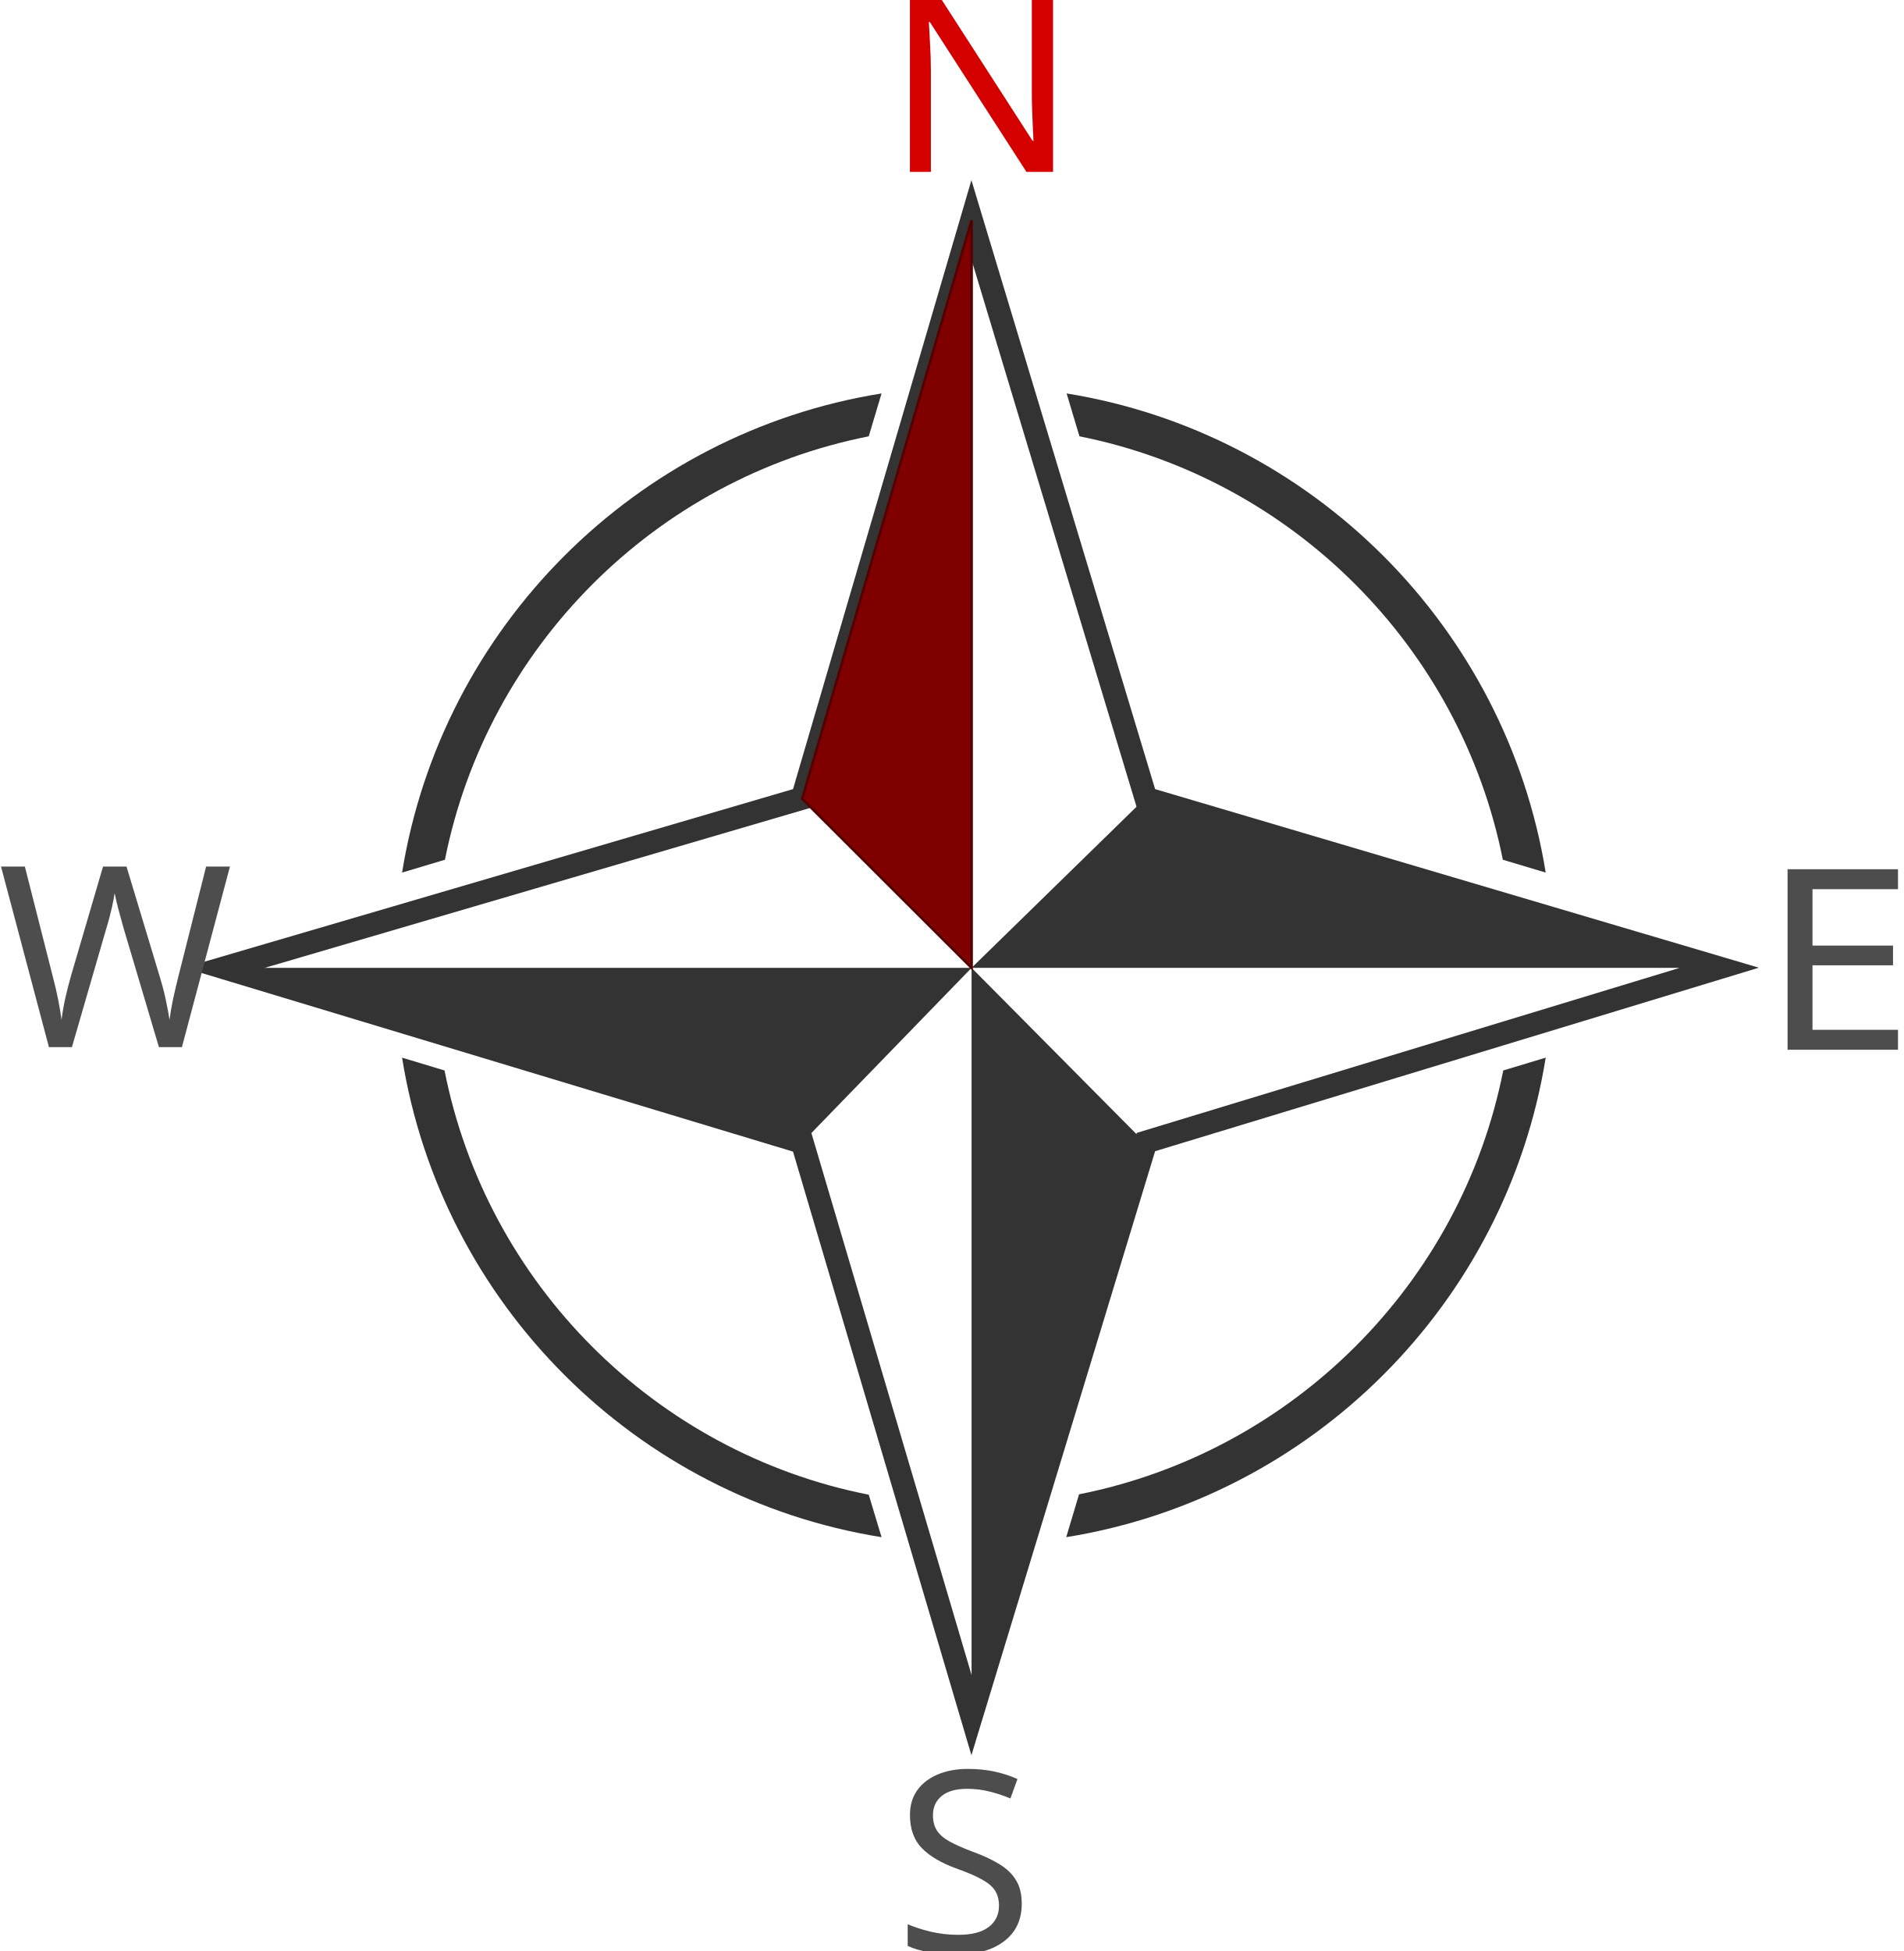
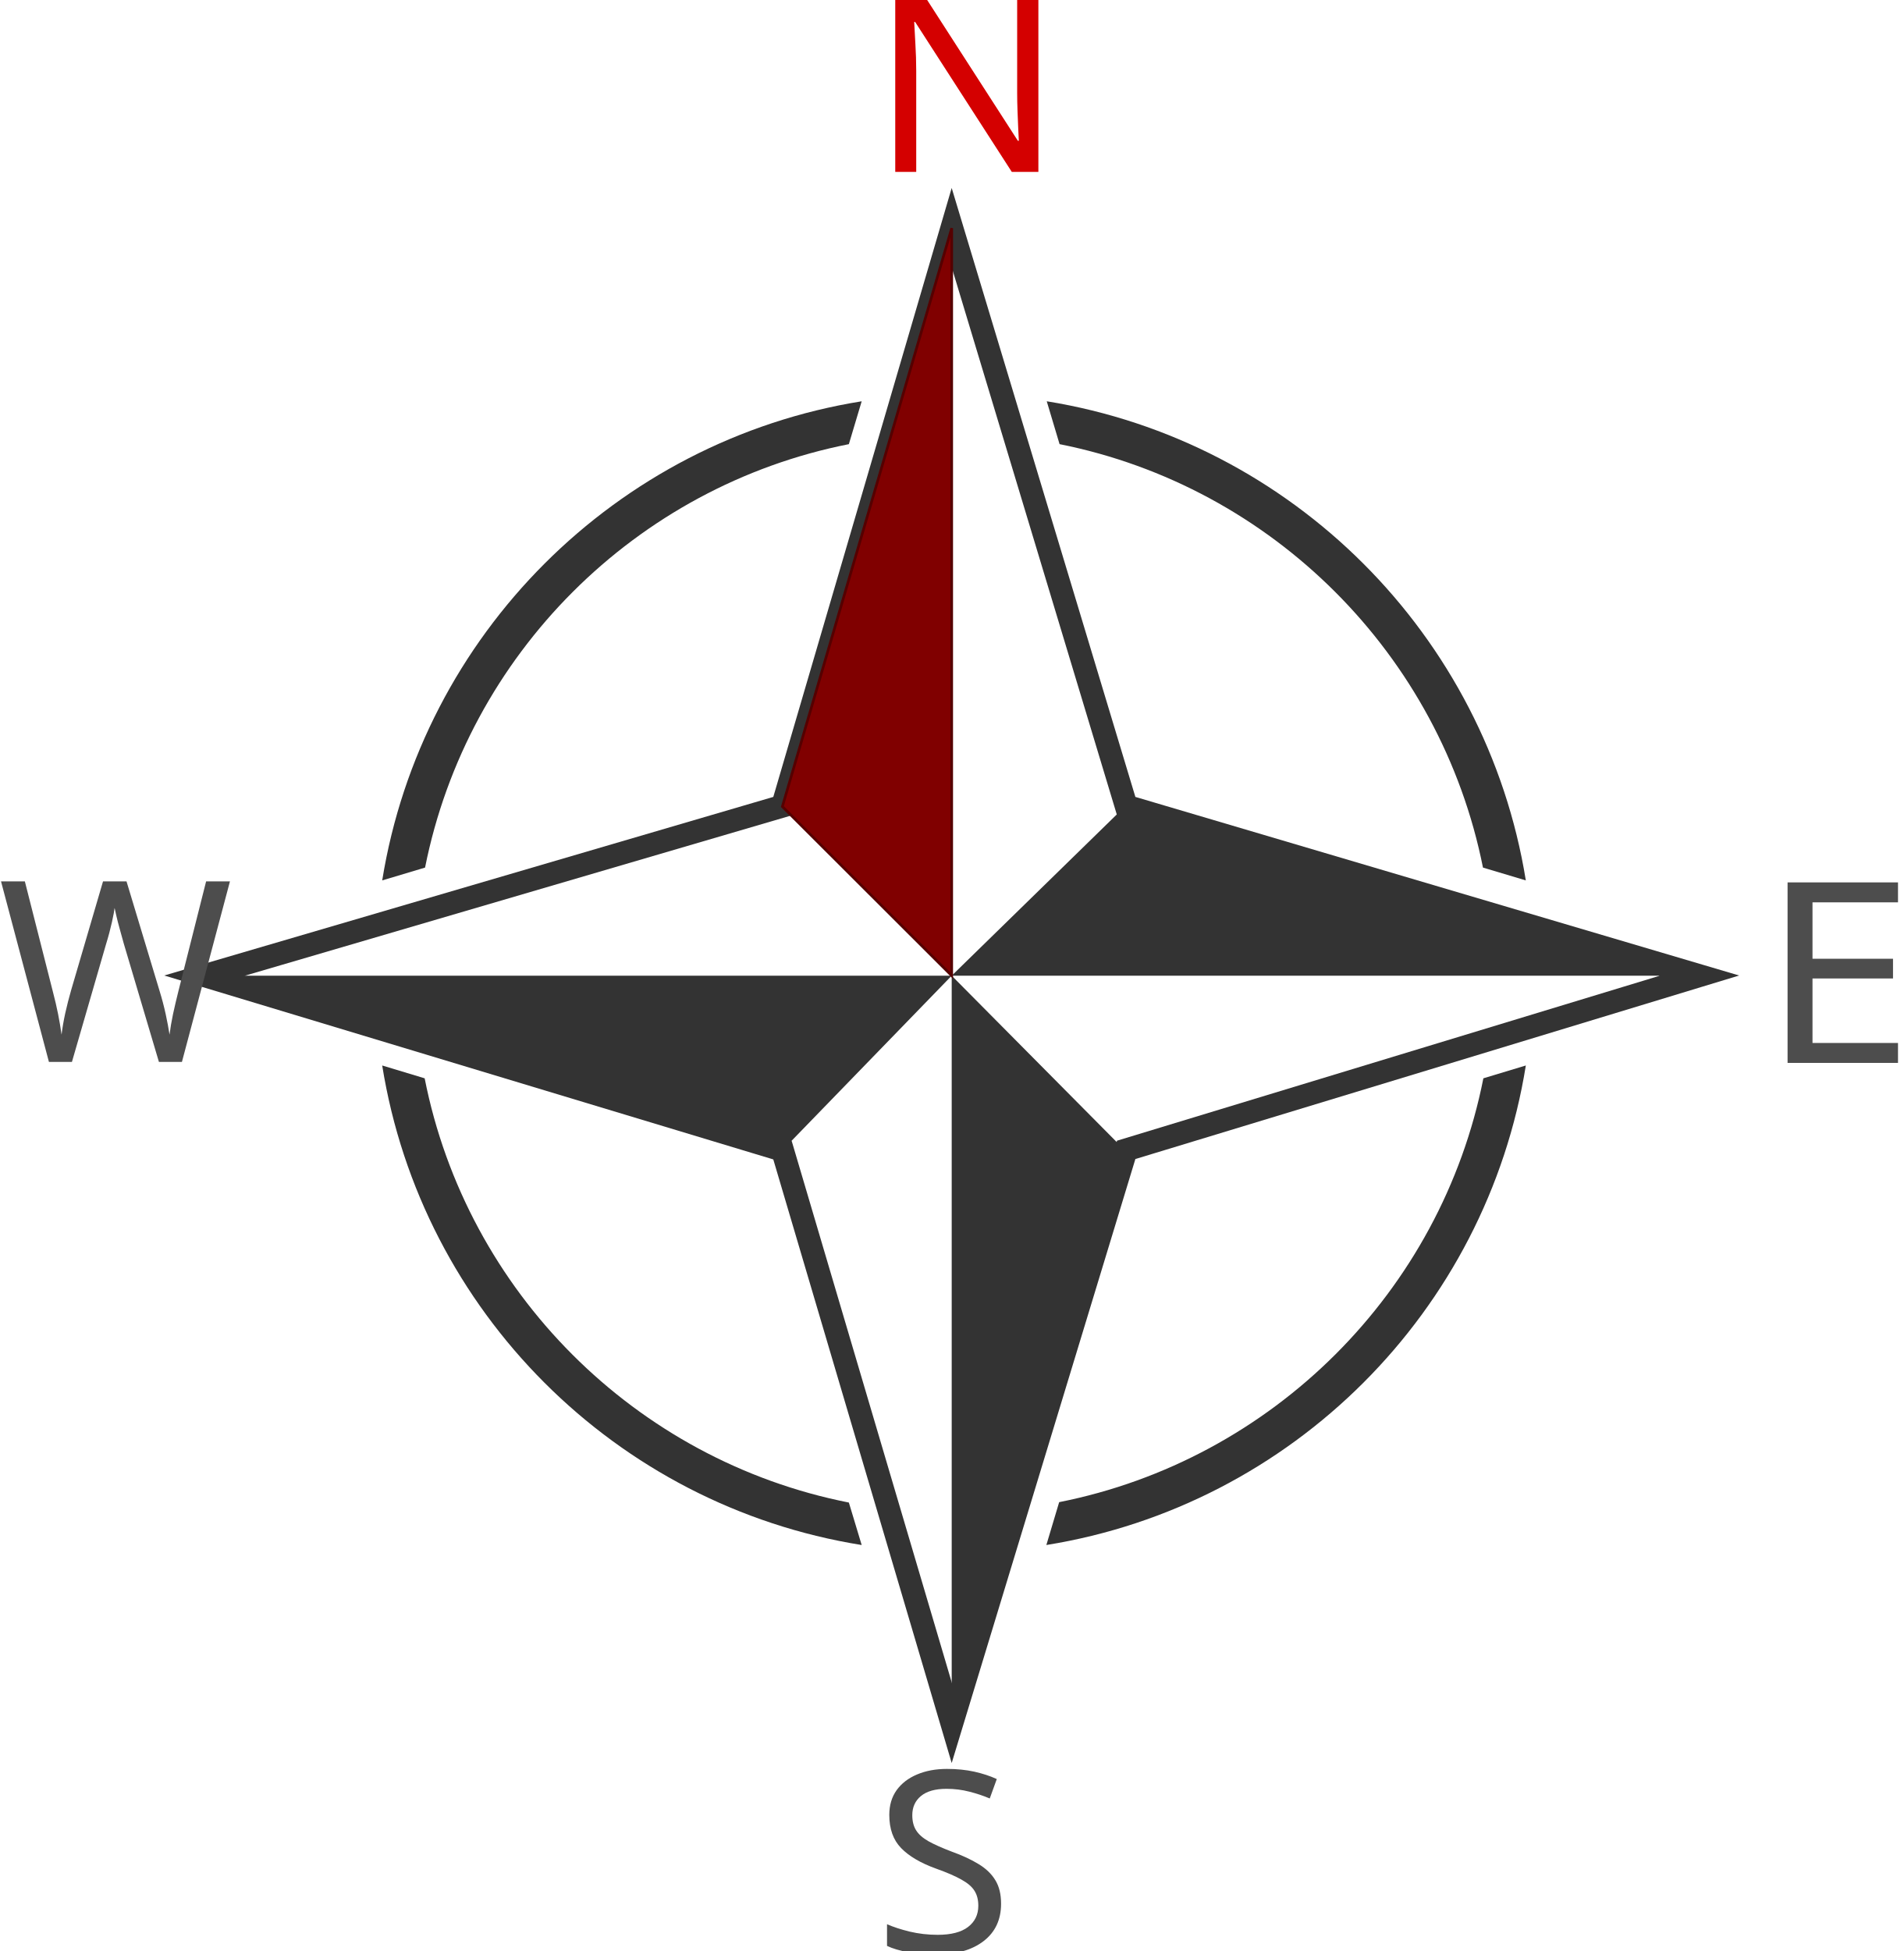
<svg xmlns="http://www.w3.org/2000/svg" width="191.167mm" height="195.929mm" viewBox="0 0 191.167 195.929" version="1.1" id="svg8">
  <defs id="defs2" />
  <g id="layer1" transform="translate(-11.30591,-7.388289)">
    <g id="g3729" transform="matrix(0.7660317,0,0,0.7660317,-18.52083,13.51786)">
-       <g id="g3707" style="stroke:#333333;stroke-width:3" transform="translate(16.31972,-31.11883)">
+       <g id="g3707" style="stroke:#333333;stroke-width:3" transform="translate(13.73259,-30.09552)">
        <path id="path3705" d="M 52,150 127.799,172.889 150,248 172.861,172.837 248,150 172.861,127.776 150,52 127.8,127.776 Z" style="fill:none;stroke:#333333" />
      </g>
-       <g id="g3713" style="fill:#333333" transform="translate(16.31972,-31.11883)">
+       <g id="g3713" style="fill:#333333" transform="translate(13.71431,-30.09168)">
        <path id="path3709" d="m 52,150 h 98 l -22.201,22.889 z m 98,0 h 98 l -75.298,-22.172 z m 0,0 v 98 l 22.702,-75.111 z m 0,0 V 52 l -22.201,75.828 z" style="fill:#333333" />
        <path id="path3711" d="m 299.853,548.991 c -32.248,-5.164 -57.701,-30.616 -62.865,-62.865 l 5.567,1.681 c 5.528,27.993 27.624,50.089 55.617,55.617 z m 24.211,0 1.681,-5.62 c 27.973,-5.548 50.084,-27.592 55.617,-55.565 l 5.567,-1.681 c -5.169,32.231 -30.633,57.682 -62.865,62.865 z m -87.076,-87.129 c 5.202,-32.207 30.651,-57.646 62.865,-62.812 l -1.681,5.62 c -27.952,5.532 -50.001,27.566 -55.565,55.512 z m 149.941,0 -5.62,-1.681 c -5.566,-27.912 -27.6,-49.947 -55.512,-55.512 l -1.681,-5.62 c 32.173,5.204 57.609,30.64 62.812,62.812 z" transform="translate(-161.655,-324.3528)" style="fill:#333333" />
        <path style="fill:#800000;stroke:#550000;stroke-width:0.345px;stroke-linecap:butt;stroke-linejoin:miter;stroke-opacity:1" d="M 150,52 V 150 l -22.201,-22.172 z" id="path4609" />
      </g>
      <text xml:space="preserve" style="font-style:normal;font-weight:normal;font-size:13.816px;line-height:1.25;font-family:sans-serif;letter-spacing:0px;word-spacing:0px;fill:#000000;fill-opacity:1;stroke:none;stroke-width:0.345" x="141.408" y="-2.91" id="text4553">
        <tspan id="tspan4551" x="141.408" y="9.695" style="stroke-width:0.345" />
      </text>
-       <text xml:space="preserve" style="font-style:normal;font-variant:normal;font-weight:normal;font-stretch:normal;font-size:33.158px;line-height:1.25;font-family:Calibri;-inkscape-font-specification:Calibri;letter-spacing:0px;word-spacing:0px;fill:#d40000;fill-opacity:1;stroke:none;stroke-width:0.345" x="155.016" y="14.535" id="text4565">
-         <tspan id="tspan4563" x="155.016" y="14.535" style="font-style:normal;font-variant:normal;font-weight:normal;font-stretch:normal;font-size:33.158px;font-family:'MS UI Gothic';-inkscape-font-specification:'MS UI Gothic';fill:#d40000;stroke-width:0.345">N</tspan>
+       <text xml:space="preserve" style="font-style:normal;font-variant:normal;font-weight:normal;font-stretch:normal;font-size:33.158px;line-height:1.25;font-family:Calibri;-inkscape-font-specification:Calibri;letter-spacing:0px;word-spacing:0px;fill:#d40000;fill-opacity:1;stroke:none;stroke-width:0.345" x="153.093" y="14.535" id="text4565">
+         <tspan id="tspan4563" x="153.093" y="14.535" style="font-style:normal;font-variant:normal;font-weight:normal;font-stretch:normal;font-size:33.158px;font-family:'MS UI Gothic';-inkscape-font-specification:'MS UI Gothic';fill:#d40000;stroke-width:0.345">N</tspan>
      </text>
      <flowRoot xml:space="preserve" id="flowRoot4567" style="font-style:normal;font-weight:normal;font-size:40px;line-height:1.25;font-family:sans-serif;letter-spacing:0px;word-spacing:0px;fill:#000000;fill-opacity:1;stroke:none">
        <flowRegion id="flowRegion4569">
          <rect id="rect4571" width="108.086" height="79.802" x="383.858" y="-7.841" />
        </flowRegion>
        <flowPara id="flowPara4573" />
      </flowRoot>
-       <text xml:space="preserve" style="font-style:normal;font-variant:normal;font-weight:normal;font-stretch:normal;font-size:33.158px;line-height:1.25;font-family:Calibri;-inkscape-font-specification:Calibri;letter-spacing:0px;word-spacing:0px;fill:#333333;fill-opacity:1;stroke:none;stroke-width:0.345" x="38.678" y="129.273" id="text4565-0">
-         <tspan id="tspan4563-7" x="38.678" y="129.273" style="font-style:normal;font-variant:normal;font-weight:normal;font-stretch:normal;font-size:33.158px;font-family:'MS UI Gothic';-inkscape-font-specification:'MS UI Gothic';fill:#4d4d4d;stroke-width:0.345">W</tspan>
+       <text xml:space="preserve" style="font-style:normal;font-variant:normal;font-weight:normal;font-stretch:normal;font-size:33.158px;line-height:1.25;font-family:Calibri;-inkscape-font-specification:Calibri;letter-spacing:0px;word-spacing:0px;fill:#333333;fill-opacity:1;stroke:none;stroke-width:0.345" x="38.678" y="131.217" id="text4565-0">
+         <tspan id="tspan4563-7" x="38.678" y="131.217" style="font-style:normal;font-variant:normal;font-weight:normal;font-stretch:normal;font-size:33.158px;font-family:'MS UI Gothic';-inkscape-font-specification:'MS UI Gothic';fill:#4d4d4d;stroke-width:0.345">W</tspan>
      </text>
-       <text xml:space="preserve" style="font-style:normal;font-variant:normal;font-weight:normal;font-stretch:normal;font-size:34.676px;line-height:1.25;font-family:Calibri;-inkscape-font-specification:Calibri;letter-spacing:0px;word-spacing:0px;fill:#333333;fill-opacity:1;stroke:none;stroke-width:0.361" x="257.978" y="135.558" id="text4565-1" transform="scale(1.045799,0.9562068)">
-         <tspan id="tspan4563-1" x="257.978" y="135.558" style="font-style:normal;font-variant:normal;font-weight:normal;font-stretch:normal;font-size:34.676px;font-family:'MS UI Gothic';-inkscape-font-specification:'MS UI Gothic';fill:#4d4d4d;stroke-width:0.361">E</tspan>
+       <text xml:space="preserve" style="font-style:normal;font-variant:normal;font-weight:normal;font-stretch:normal;font-size:34.676px;line-height:1.25;font-family:Calibri;-inkscape-font-specification:Calibri;letter-spacing:0px;word-spacing:0px;fill:#333333;fill-opacity:1;stroke:none;stroke-width:0.361" x="257.978" y="137.362" id="text4565-1" transform="scale(1.045799,0.9562068)">
+         <tspan id="tspan4563-1" x="257.978" y="137.362" style="font-style:normal;font-variant:normal;font-weight:normal;font-stretch:normal;font-size:34.676px;font-family:'MS UI Gothic';-inkscape-font-specification:'MS UI Gothic';fill:#4d4d4d;stroke-width:0.361">E</tspan>
      </text>
-       <text xml:space="preserve" style="font-style:normal;font-variant:normal;font-weight:normal;font-stretch:normal;font-size:33.158px;line-height:1.25;font-family:Calibri;-inkscape-font-specification:Calibri;letter-spacing:0px;word-spacing:0px;fill:#333333;fill-opacity:1;stroke:none;stroke-width:0.345" x="156.257" y="247.899" id="text4565-2">
-         <tspan id="tspan4563-2" x="156.257" y="247.899" style="font-style:normal;font-variant:normal;font-weight:normal;font-stretch:normal;font-size:33.158px;font-family:'MS UI Gothic';-inkscape-font-specification:'MS UI Gothic';fill:#4d4d4d;stroke-width:0.345">S</tspan>
+       <text xml:space="preserve" style="font-style:normal;font-variant:normal;font-weight:normal;font-stretch:normal;font-size:33.158px;line-height:1.25;font-family:Calibri;-inkscape-font-specification:Calibri;letter-spacing:0px;word-spacing:0px;fill:#333333;fill-opacity:1;stroke:none;stroke-width:0.345" x="153.547" y="247.899" id="text4565-2">
+         <tspan id="tspan4563-2" x="153.547" y="247.899" style="font-style:normal;font-variant:normal;font-weight:normal;font-stretch:normal;font-size:33.158px;font-family:'MS UI Gothic';-inkscape-font-specification:'MS UI Gothic';fill:#4d4d4d;stroke-width:0.345">S</tspan>
      </text>
    </g>
  </g>
</svg>
